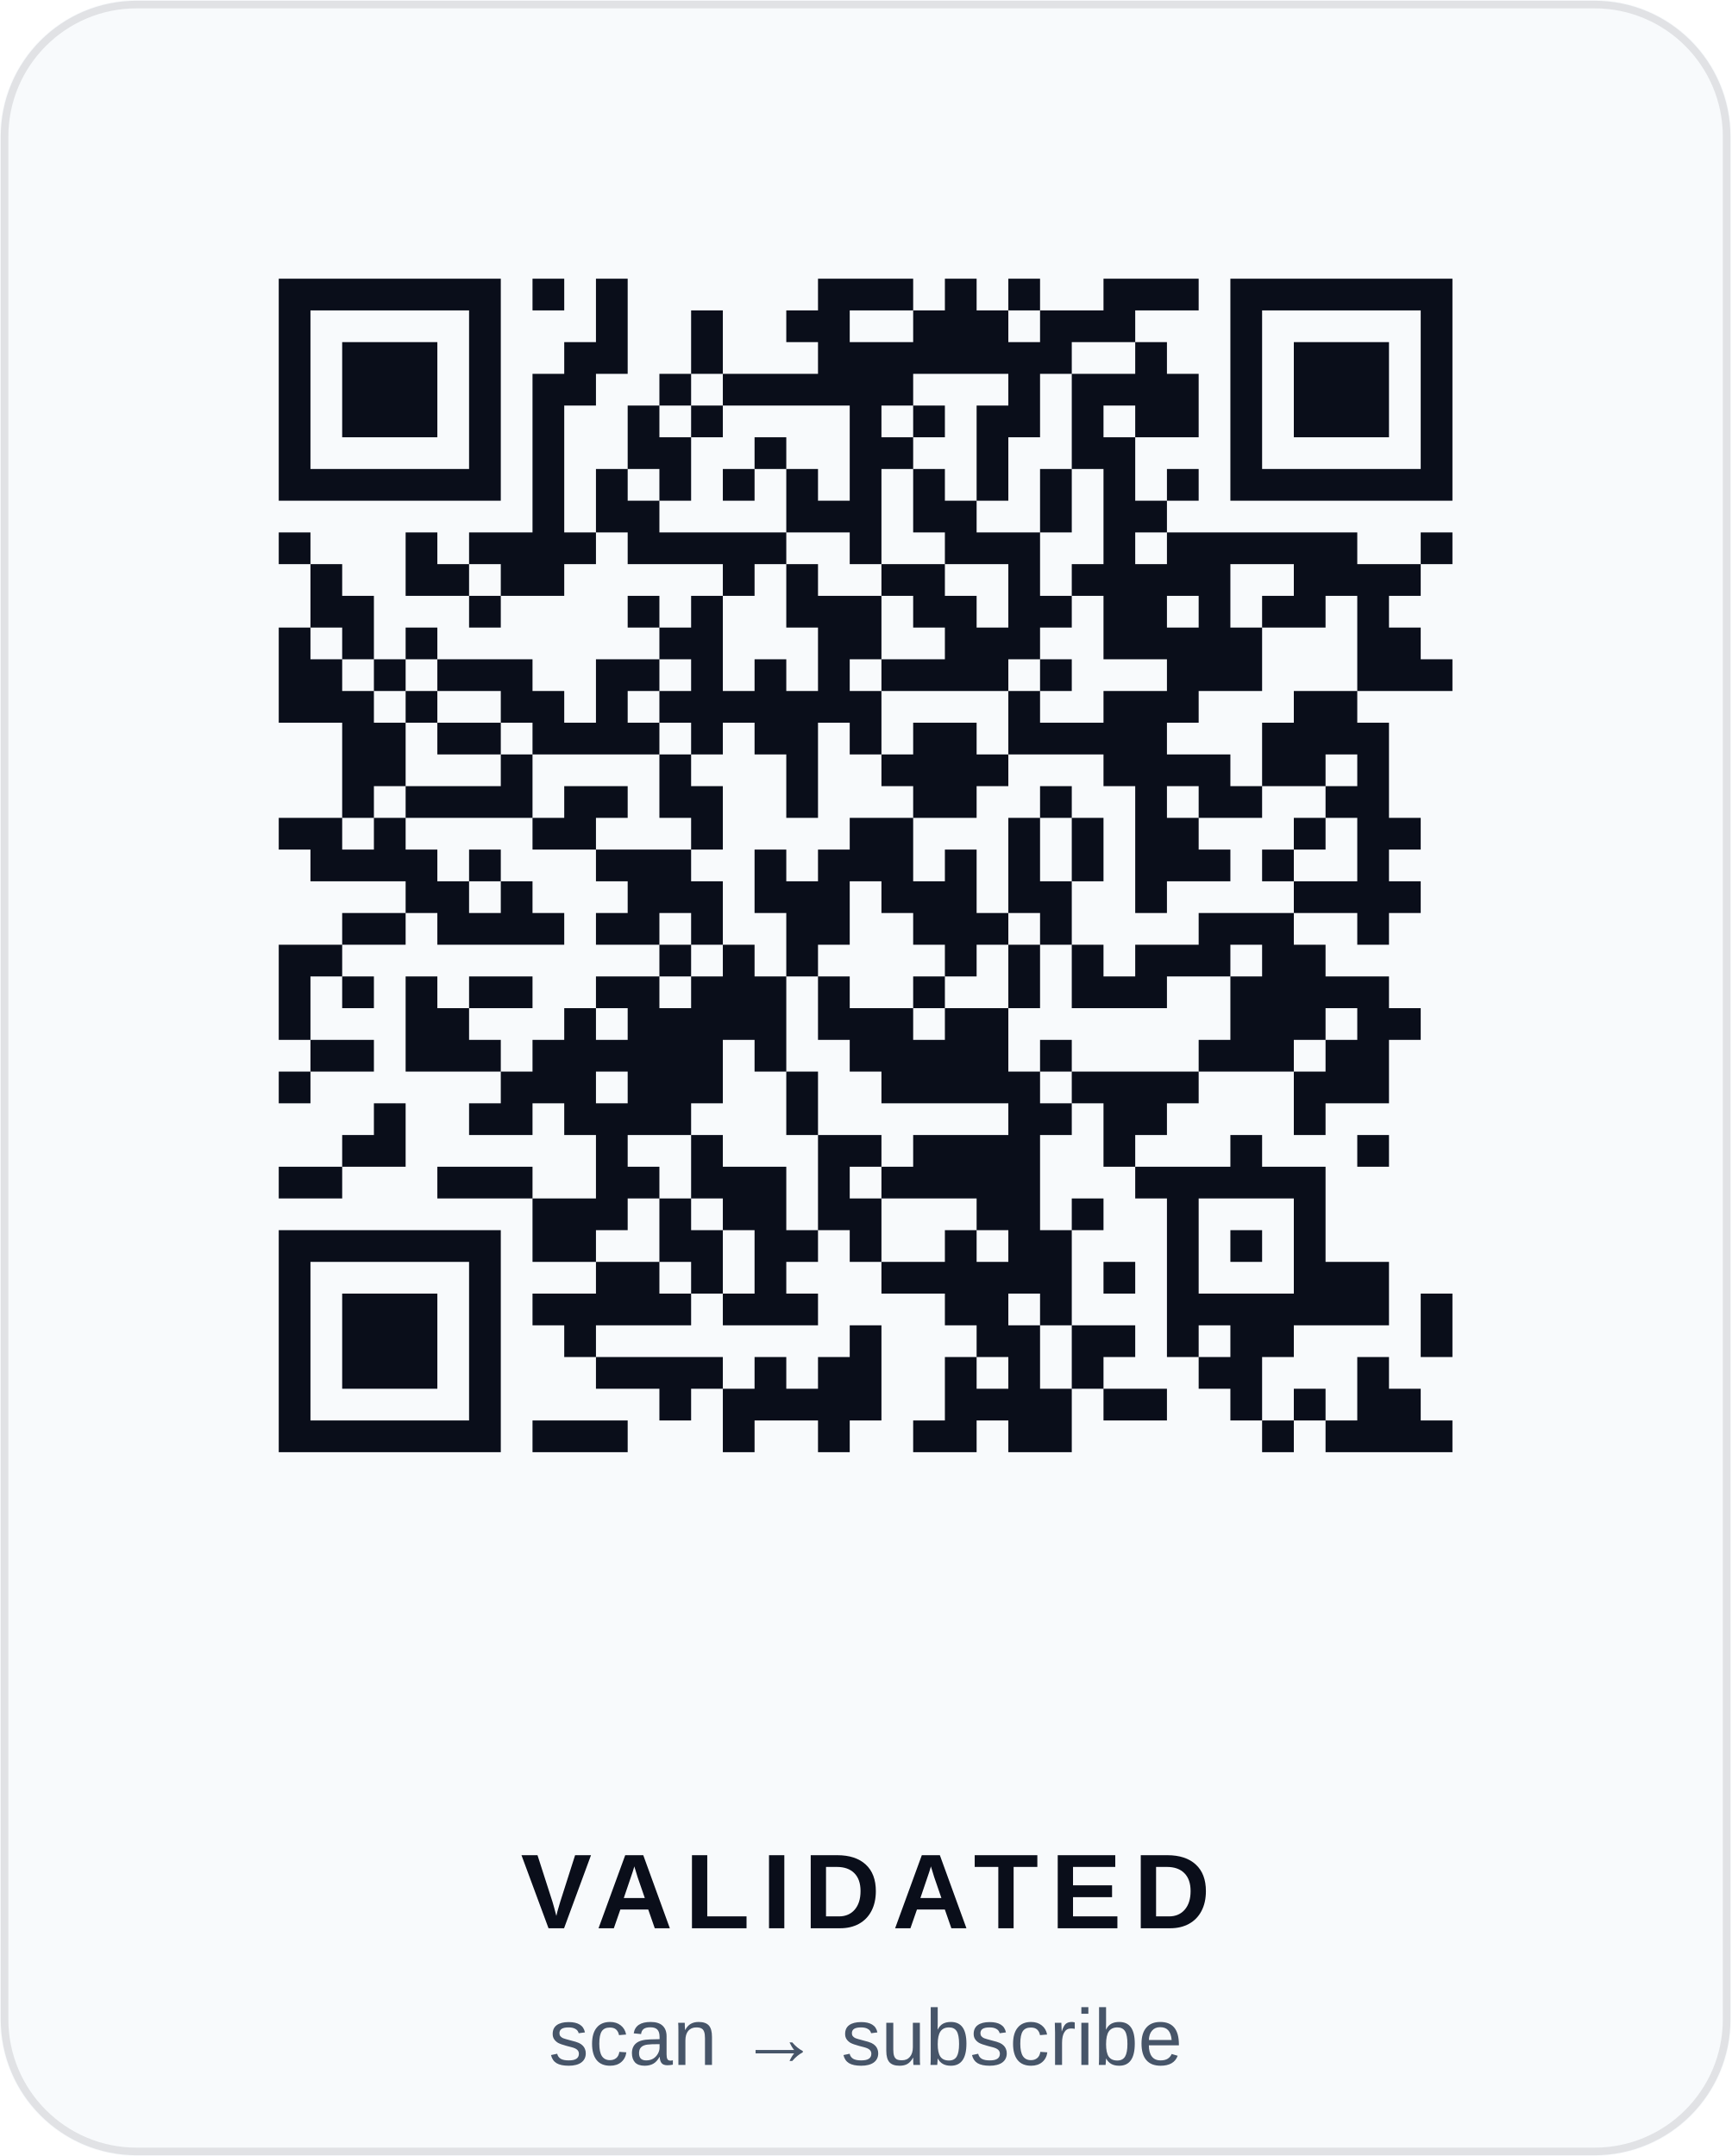
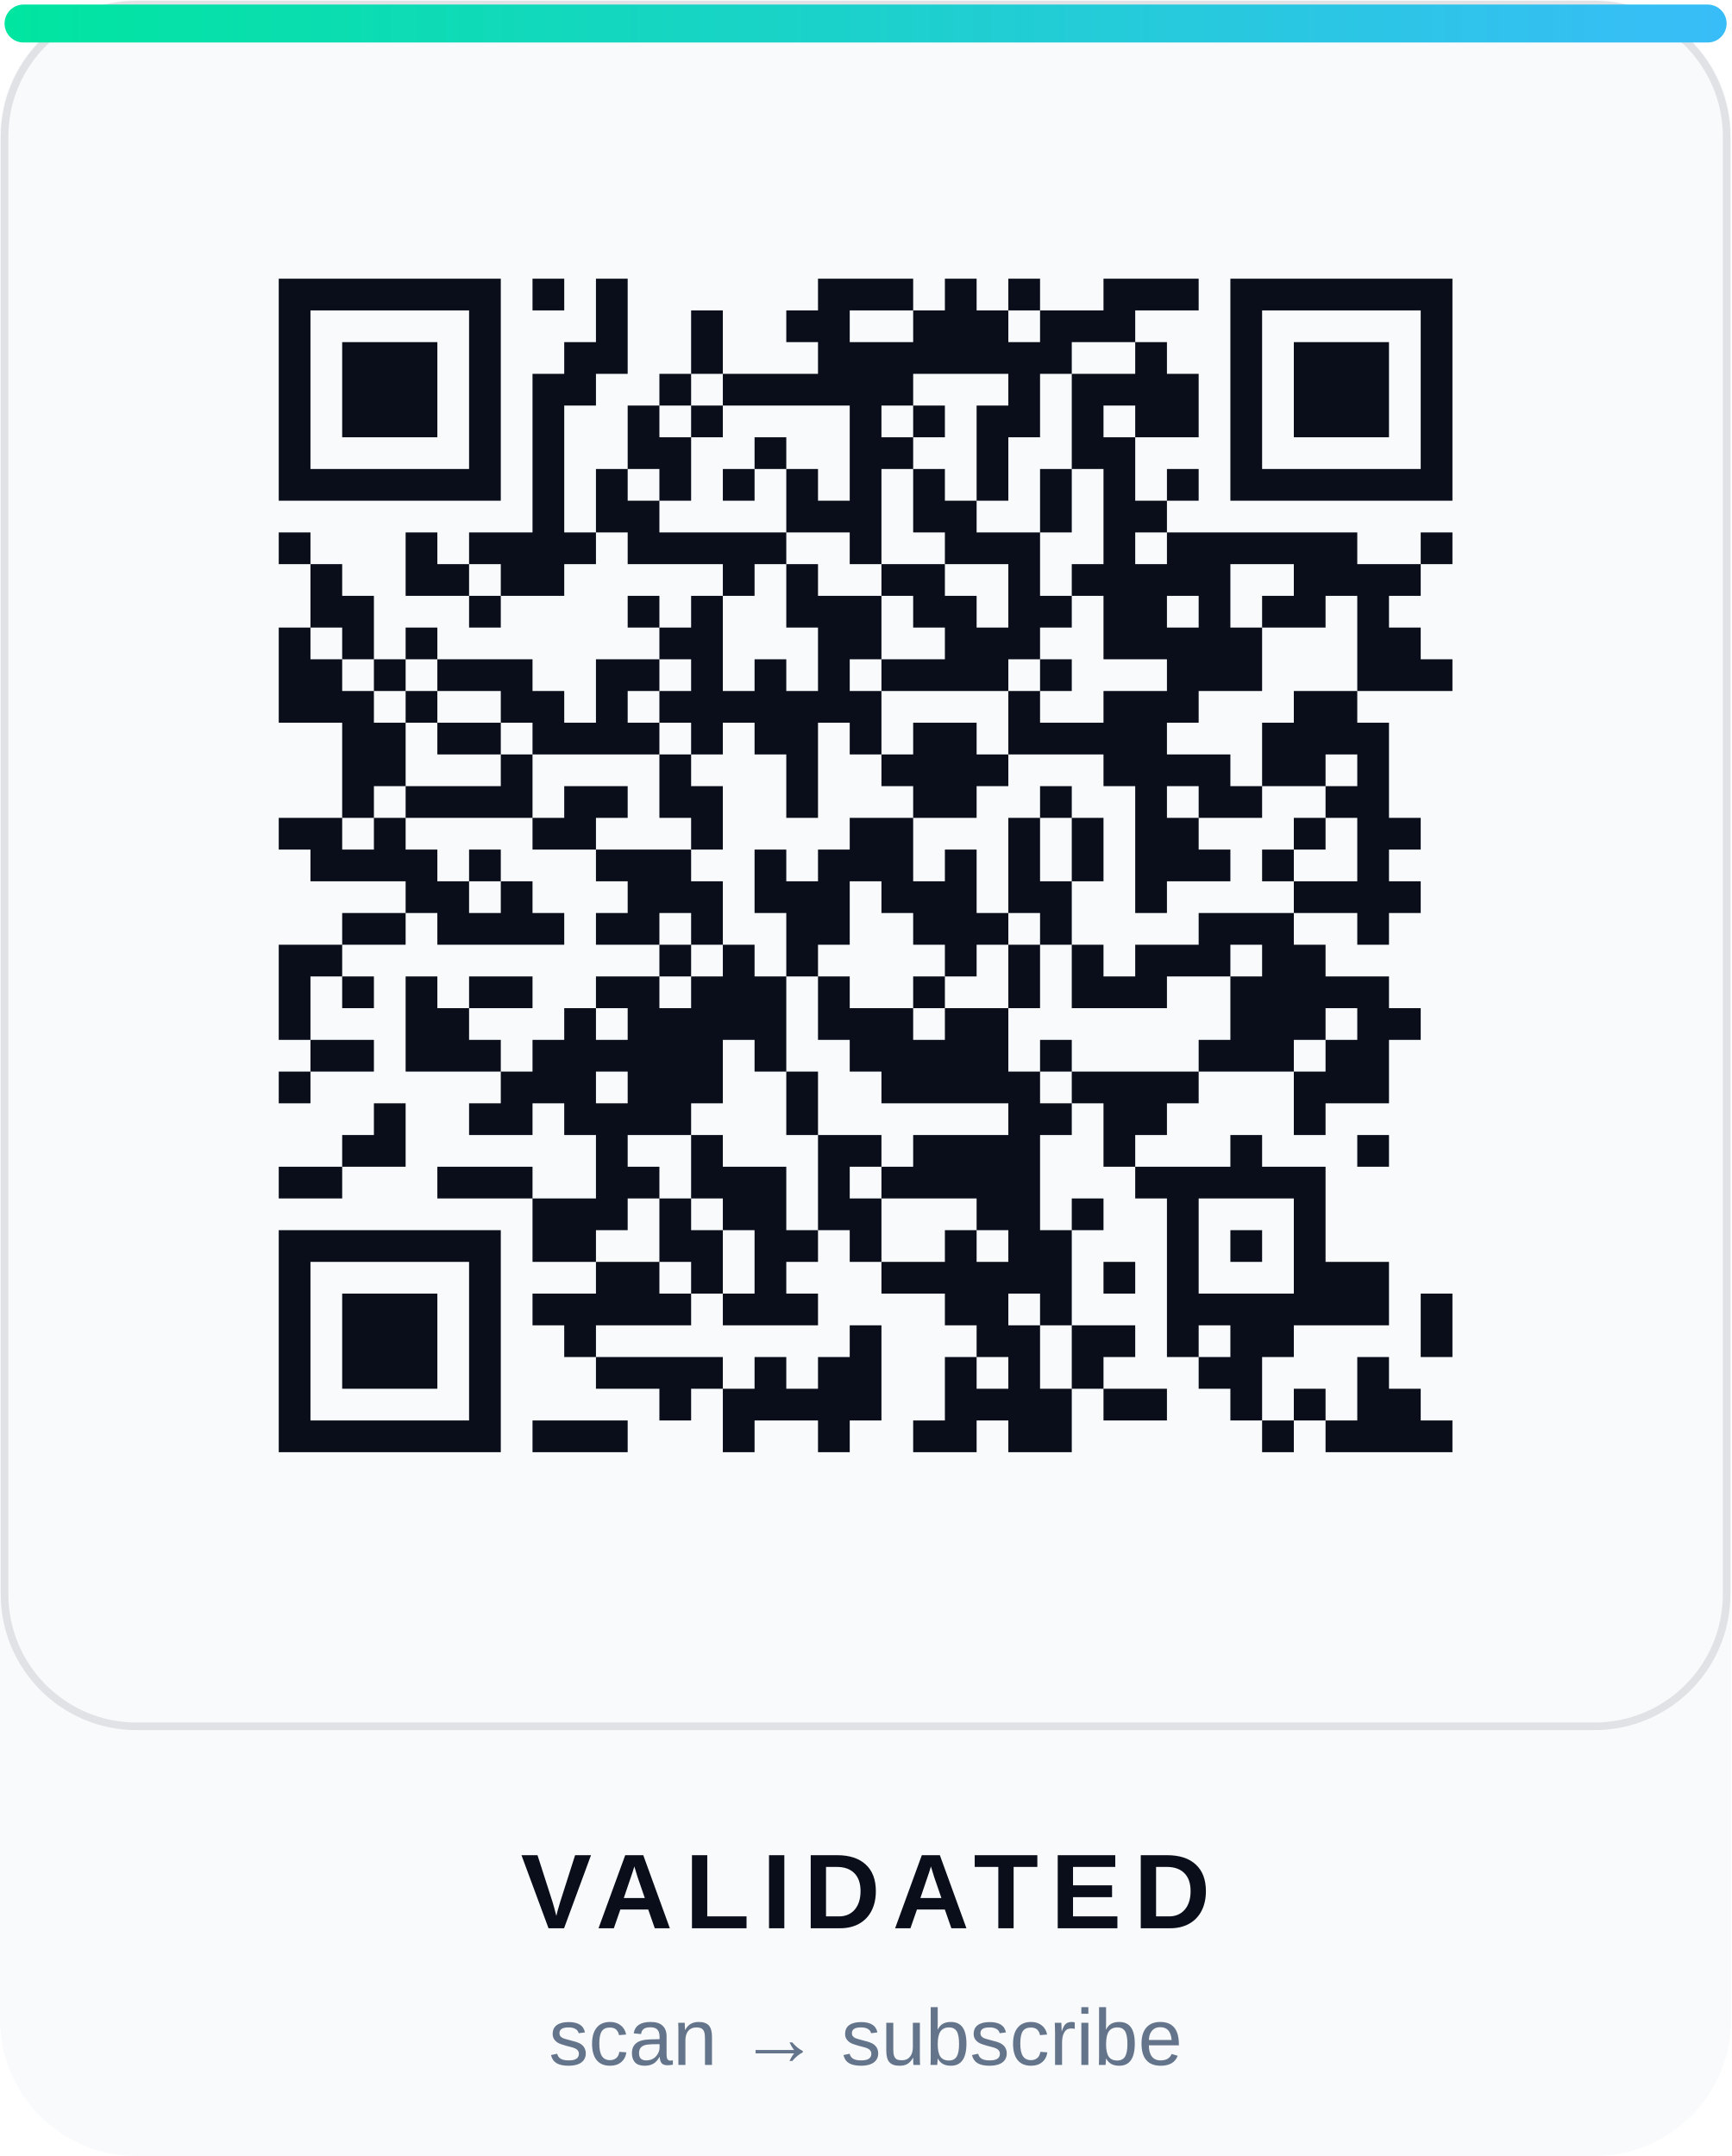
<svg xmlns="http://www.w3.org/2000/svg" width="228" height="284" viewBox="0 0 228 284" role="img" aria-label="VALIDATED">
+   <defs>
+     <linearGradient id="gTop" x1="0" y1="0" x2="1" y2="0">
+       <stop offset="0" stop-color="#00E5A0" />
+       <stop offset="1" stop-color="#38BDF8" />
+     </linearGradient>
+   </defs>
  <rect width="228" height="284" rx="18" fill="#F8FAFC" />
-   <rect x="0.6" y="0.6" width="226.8" height="282.8" rx="17.4" fill="none" stroke="#0A0E1A" stroke-opacity="0.10" />
+   <rect x="0.6" y="0.6" width="226.8" height="226.8" rx="17.4" fill="none" stroke="#0A0E1A" stroke-opacity="0.10" />
+   <rect x="0.6" y="0.6" width="226.8" height="5" rx="2.5" fill="url(#gTop)" />
  <g transform="translate(20,20) scale(4.17778)">
    <path d="M4,4H5V5H4zM5,4H6V5H5zM6,4H7V5H6zM7,4H8V5H7zM8,4H9V5H8zM9,4H10V5H9zM10,4H11V5H10zM12,4H13V5H12zM14,4H15V5H14zM21,4H22V5H21zM22,4H23V5H22zM23,4H24V5H23zM25,4H26V5H25zM27,4H28V5H27zM30,4H31V5H30zM31,4H32V5H31zM32,4H33V5H32zM34,4H35V5H34zM35,4H36V5H35zM36,4H37V5H36zM37,4H38V5H37zM38,4H39V5H38zM39,4H40V5H39zM40,4H41V5H40zM4,5H5V6H4zM10,5H11V6H10zM14,5H15V6H14zM17,5H18V6H17zM20,5H21V6H20zM21,5H22V6H21zM24,5H25V6H24zM25,5H26V6H25zM26,5H27V6H26zM28,5H29V6H28zM29,5H30V6H29zM30,5H31V6H30zM34,5H35V6H34zM40,5H41V6H40zM4,6H5V7H4zM6,6H7V7H6zM7,6H8V7H7zM8,6H9V7H8zM10,6H11V7H10zM13,6H14V7H13zM14,6H15V7H14zM17,6H18V7H17zM21,6H22V7H21zM22,6H23V7H22zM23,6H24V7H23zM24,6H25V7H24zM25,6H26V7H25zM26,6H27V7H26zM27,6H28V7H27zM28,6H29V7H28zM31,6H32V7H31zM34,6H35V7H34zM36,6H37V7H36zM37,6H38V7H37zM38,6H39V7H38zM40,6H41V7H40zM4,7H5V8H4zM6,7H7V8H6zM7,7H8V8H7zM8,7H9V8H8zM10,7H11V8H10zM12,7H13V8H12zM13,7H14V8H13zM16,7H17V8H16zM18,7H19V8H18zM19,7H20V8H19zM20,7H21V8H20zM21,7H22V8H21zM22,7H23V8H22zM23,7H24V8H23zM27,7H28V8H27zM29,7H30V8H29zM30,7H31V8H30zM31,7H32V8H31zM32,7H33V8H32zM34,7H35V8H34zM36,7H37V8H36zM37,7H38V8H37zM38,7H39V8H38zM40,7H41V8H40zM4,8H5V9H4zM6,8H7V9H6zM7,8H8V9H7zM8,8H9V9H8zM10,8H11V9H10zM12,8H13V9H12zM15,8H16V9H15zM17,8H18V9H17zM22,8H23V9H22zM24,8H25V9H24zM26,8H27V9H26zM27,8H28V9H27zM29,8H30V9H29zM31,8H32V9H31zM32,8H33V9H32zM34,8H35V9H34zM36,8H37V9H36zM37,8H38V9H37zM38,8H39V9H38zM40,8H41V9H40zM4,9H5V10H4zM10,9H11V10H10zM12,9H13V10H12zM15,9H16V10H15zM16,9H17V10H16zM19,9H20V10H19zM22,9H23V10H22zM23,9H24V10H23zM26,9H27V10H26zM29,9H30V10H29zM30,9H31V10H30zM34,9H35V10H34zM40,9H41V10H40zM4,10H5V11H4zM5,10H6V11H5zM6,10H7V11H6zM7,10H8V11H7zM8,10H9V11H8zM9,10H10V11H9zM10,10H11V11H10zM12,10H13V11H12zM14,10H15V11H14zM16,10H17V11H16zM18,10H19V11H18zM20,10H21V11H20zM22,10H23V11H22zM24,10H25V11H24zM26,10H27V11H26zM28,10H29V11H28zM30,10H31V11H30zM32,10H33V11H32zM34,10H35V11H34zM35,10H36V11H35zM36,10H37V11H36zM37,10H38V11H37zM38,10H39V11H38zM39,10H40V11H39zM40,10H41V11H40zM12,11H13V12H12zM14,11H15V12H14zM15,11H16V12H15zM20,11H21V12H20zM21,11H22V12H21zM22,11H23V12H22zM24,11H25V12H24zM25,11H26V12H25zM28,11H29V12H28zM30,11H31V12H30zM31,11H32V12H31zM4,12H5V13H4zM8,12H9V13H8zM10,12H11V13H10zM11,12H12V13H11zM12,12H13V13H12zM13,12H14V13H13zM15,12H16V13H15zM16,12H17V13H16zM17,12H18V13H17zM18,12H19V13H18zM19,12H20V13H19zM22,12H23V13H22zM25,12H26V13H25zM26,12H27V13H26zM27,12H28V13H27zM30,12H31V13H30zM32,12H33V13H32zM33,12H34V13H33zM34,12H35V13H34zM35,12H36V13H35zM36,12H37V13H36zM37,12H38V13H37zM40,12H41V13H40zM5,13H6V14H5zM8,13H9V14H8zM9,13H10V14H9zM11,13H12V14H11zM12,13H13V14H12zM18,13H19V14H18zM20,13H21V14H20zM23,13H24V14H23zM24,13H25V14H24zM27,13H28V14H27zM29,13H30V14H29zM30,13H31V14H30zM31,13H32V14H31zM32,13H33V14H32zM33,13H34V14H33zM36,13H37V14H36zM37,13H38V14H37zM38,13H39V14H38zM39,13H40V14H39zM5,14H6V15H5zM6,14H7V15H6zM10,14H11V15H10zM15,14H16V15H15zM17,14H18V15H17zM20,14H21V15H20zM21,14H22V15H21zM22,14H23V15H22zM24,14H25V15H24zM25,14H26V15H25zM27,14H28V15H27zM28,14H29V15H28zM30,14H31V15H30zM31,14H32V15H31zM33,14H34V15H33zM35,14H36V15H35zM36,14H37V15H36zM38,14H39V15H38zM4,15H5V16H4zM6,15H7V16H6zM8,15H9V16H8zM16,15H17V16H16zM17,15H18V16H17zM21,15H22V16H21zM22,15H23V16H22zM25,15H26V16H25zM26,15H27V16H26zM27,15H28V16H27zM30,15H31V16H30zM31,15H32V16H31zM32,15H33V16H32zM33,15H34V16H33zM34,15H35V16H34zM38,15H39V16H38zM39,15H40V16H39zM4,16H5V17H4zM5,16H6V17H5zM7,16H8V17H7zM9,16H10V17H9zM10,16H11V17H10zM11,16H12V17H11zM14,16H15V17H14zM15,16H16V17H15zM17,16H18V17H17zM19,16H20V17H19zM21,16H22V17H21zM23,16H24V17H23zM24,16H25V17H24zM25,16H26V17H25zM26,16H27V17H26zM28,16H29V17H28zM32,16H33V17H32zM33,16H34V17H33zM34,16H35V17H34zM38,16H39V17H38zM39,16H40V17H39zM40,16H41V17H40zM4,17H5V18H4zM5,17H6V18H5zM6,17H7V18H6zM8,17H9V18H8zM11,17H12V18H11zM12,17H13V18H12zM14,17H15V18H14zM16,17H17V18H16zM17,17H18V18H17zM18,17H19V18H18zM19,17H20V18H19zM20,17H21V18H20zM21,17H22V18H21zM22,17H23V18H22zM27,17H28V18H27zM30,17H31V18H30zM31,17H32V18H31zM32,17H33V18H32zM36,17H37V18H36zM37,17H38V18H37zM6,18H7V19H6zM7,18H8V19H7zM9,18H10V19H9zM10,18H11V19H10zM12,18H13V19H12zM13,18H14V19H13zM14,18H15V19H14zM15,18H16V19H15zM17,18H18V19H17zM19,18H20V19H19zM20,18H21V19H20zM22,18H23V19H22zM24,18H25V19H24zM25,18H26V19H25zM27,18H28V19H27zM28,18H29V19H28zM29,18H30V19H29zM30,18H31V19H30zM31,18H32V19H31zM35,18H36V19H35zM36,18H37V19H36zM37,18H38V19H37zM38,18H39V19H38zM6,19H7V20H6zM7,19H8V20H7zM11,19H12V20H11zM16,19H17V20H16zM20,19H21V20H20zM23,19H24V20H23zM24,19H25V20H24zM25,19H26V20H25zM26,19H27V20H26zM30,19H31V20H30zM31,19H32V20H31zM32,19H33V20H32zM33,19H34V20H33zM35,19H36V20H35zM36,19H37V20H36zM38,19H39V20H38zM6,20H7V21H6zM8,20H9V21H8zM9,20H10V21H9zM10,20H11V21H10zM11,20H12V21H11zM13,20H14V21H13zM14,20H15V21H14zM16,20H17V21H16zM17,20H18V21H17zM20,20H21V21H20zM24,20H25V21H24zM25,20H26V21H25zM28,20H29V21H28zM31,20H32V21H31zM33,20H34V21H33zM34,20H35V21H34zM37,20H38V21H37zM38,20H39V21H38zM4,21H5V22H4zM5,21H6V22H5zM7,21H8V22H7zM12,21H13V22H12zM13,21H14V22H13zM17,21H18V22H17zM22,21H23V22H22zM23,21H24V22H23zM27,21H28V22H27zM29,21H30V22H29zM31,21H32V22H31zM32,21H33V22H32zM36,21H37V22H36zM38,21H39V22H38zM39,21H40V22H39zM5,22H6V23H5zM6,22H7V23H6zM7,22H8V23H7zM8,22H9V23H8zM10,22H11V23H10zM14,22H15V23H14zM15,22H16V23H15zM16,22H17V23H16zM19,22H20V23H19zM21,22H22V23H21zM22,22H23V23H22zM23,22H24V23H23zM25,22H26V23H25zM27,22H28V23H27zM29,22H30V23H29zM31,22H32V23H31zM32,22H33V23H32zM33,22H34V23H33zM35,22H36V23H35zM38,22H39V23H38zM8,23H9V24H8zM9,23H10V24H9zM11,23H12V24H11zM15,23H16V24H15zM16,23H17V24H16zM17,23H18V24H17zM19,23H20V24H19zM20,23H21V24H20zM21,23H22V24H21zM23,23H24V24H23zM24,23H25V24H24zM25,23H26V24H25zM27,23H28V24H27zM28,23H29V24H28zM31,23H32V24H31zM36,23H37V24H36zM37,23H38V24H37zM38,23H39V24H38zM39,23H40V24H39zM6,24H7V25H6zM7,24H8V25H7zM9,24H10V25H9zM10,24H11V25H10zM11,24H12V25H11zM12,24H13V25H12zM14,24H15V25H14zM15,24H16V25H15zM17,24H18V25H17zM20,24H21V25H20zM21,24H22V25H21zM24,24H25V25H24zM25,24H26V25H25zM26,24H27V25H26zM28,24H29V25H28zM33,24H34V25H33zM34,24H35V25H34zM35,24H36V25H35zM38,24H39V25H38zM4,25H5V26H4zM5,25H6V26H5zM16,25H17V26H16zM18,25H19V26H18zM20,25H21V26H20zM25,25H26V26H25zM27,25H28V26H27zM29,25H30V26H29zM31,25H32V26H31zM32,25H33V26H32zM33,25H34V26H33zM35,25H36V26H35zM36,25H37V26H36zM4,26H5V27H4zM6,26H7V27H6zM8,26H9V27H8zM10,26H11V27H10zM11,26H12V27H11zM14,26H15V27H14zM15,26H16V27H15zM17,26H18V27H17zM18,26H19V27H18zM19,26H20V27H19zM21,26H22V27H21zM24,26H25V27H24zM27,26H28V27H27zM29,26H30V27H29zM30,26H31V27H30zM31,26H32V27H31zM34,26H35V27H34zM35,26H36V27H35zM36,26H37V27H36zM37,26H38V27H37zM38,26H39V27H38zM4,27H5V28H4zM8,27H9V28H8zM9,27H10V28H9zM13,27H14V28H13zM15,27H16V28H15zM16,27H17V28H16zM17,27H18V28H17zM18,27H19V28H18zM19,27H20V28H19zM21,27H22V28H21zM22,27H23V28H22zM23,27H24V28H23zM25,27H26V28H25zM26,27H27V28H26zM34,27H35V28H34zM35,27H36V28H35zM36,27H37V28H36zM38,27H39V28H38zM39,27H40V28H39zM5,28H6V29H5zM6,28H7V29H6zM8,28H9V29H8zM9,28H10V29H9zM10,28H11V29H10zM12,28H13V29H12zM13,28H14V29H13zM14,28H15V29H14zM15,28H16V29H15zM16,28H17V29H16zM17,28H18V29H17zM19,28H20V29H19zM22,28H23V29H22zM23,28H24V29H23zM24,28H25V29H24zM25,28H26V29H25zM26,28H27V29H26zM28,28H29V29H28zM33,28H34V29H33zM34,28H35V29H34zM35,28H36V29H35zM37,28H38V29H37zM38,28H39V29H38zM4,29H5V30H4zM11,29H12V30H11zM12,29H13V30H12zM13,29H14V30H13zM15,29H16V30H15zM16,29H17V30H16zM17,29H18V30H17zM20,29H21V30H20zM23,29H24V30H23zM24,29H25V30H24zM25,29H26V30H25zM26,29H27V30H26zM27,29H28V30H27zM29,29H30V30H29zM30,29H31V30H30zM31,29H32V30H31zM32,29H33V30H32zM36,29H37V30H36zM37,29H38V30H37zM38,29H39V30H38zM7,30H8V31H7zM10,30H11V31H10zM11,30H12V31H11zM13,30H14V31H13zM14,30H15V31H14zM15,30H16V31H15zM16,30H17V31H16zM20,30H21V31H20zM27,30H28V31H27zM28,30H29V31H28zM30,30H31V31H30zM31,30H32V31H31zM36,30H37V31H36zM6,31H7V32H6zM7,31H8V32H7zM14,31H15V32H14zM17,31H18V32H17zM21,31H22V32H21zM22,31H23V32H22zM24,31H25V32H24zM25,31H26V32H25zM26,31H27V32H26zM27,31H28V32H27zM30,31H31V32H30zM34,31H35V32H34zM38,31H39V32H38zM4,32H5V33H4zM5,32H6V33H5zM9,32H10V33H9zM10,32H11V33H10zM11,32H12V33H11zM14,32H15V33H14zM15,32H16V33H15zM17,32H18V33H17zM18,32H19V33H18zM19,32H20V33H19zM21,32H22V33H21zM23,32H24V33H23zM24,32H25V33H24zM25,32H26V33H25zM26,32H27V33H26zM27,32H28V33H27zM31,32H32V33H31zM32,32H33V33H32zM33,32H34V33H33zM34,32H35V33H34zM35,32H36V33H35zM36,32H37V33H36zM12,33H13V34H12zM13,33H14V34H13zM14,33H15V34H14zM16,33H17V34H16zM18,33H19V34H18zM19,33H20V34H19zM21,33H22V34H21zM22,33H23V34H22zM26,33H27V34H26zM27,33H28V34H27zM29,33H30V34H29zM32,33H33V34H32zM36,33H37V34H36zM4,34H5V35H4zM5,34H6V35H5zM6,34H7V35H6zM7,34H8V35H7zM8,34H9V35H8zM9,34H10V35H9zM10,34H11V35H10zM12,34H13V35H12zM13,34H14V35H13zM16,34H17V35H16zM17,34H18V35H17zM19,34H20V35H19zM20,34H21V35H20zM22,34H23V35H22zM25,34H26V35H25zM27,34H28V35H27zM28,34H29V35H28zM32,34H33V35H32zM34,34H35V35H34zM36,34H37V35H36zM4,35H5V36H4zM10,35H11V36H10zM14,35H15V36H14zM15,35H16V36H15zM17,35H18V36H17zM19,35H20V36H19zM23,35H24V36H23zM24,35H25V36H24zM25,35H26V36H25zM26,35H27V36H26zM27,35H28V36H27zM28,35H29V36H28zM30,35H31V36H30zM32,35H33V36H32zM36,35H37V36H36zM37,35H38V36H37zM38,35H39V36H38zM4,36H5V37H4zM6,36H7V37H6zM7,36H8V37H7zM8,36H9V37H8zM10,36H11V37H10zM12,36H13V37H12zM13,36H14V37H13zM14,36H15V37H14zM15,36H16V37H15zM16,36H17V37H16zM18,36H19V37H18zM19,36H20V37H19zM20,36H21V37H20zM25,36H26V37H25zM26,36H27V37H26zM28,36H29V37H28zM32,36H33V37H32zM33,36H34V37H33zM34,36H35V37H34zM35,36H36V37H35zM36,36H37V37H36zM37,36H38V37H37zM38,36H39V37H38zM40,36H41V37H40zM4,37H5V38H4zM6,37H7V38H6zM7,37H8V38H7zM8,37H9V38H8zM10,37H11V38H10zM13,37H14V38H13zM22,37H23V38H22zM26,37H27V38H26zM27,37H28V38H27zM29,37H30V38H29zM30,37H31V38H30zM32,37H33V38H32zM34,37H35V38H34zM35,37H36V38H35zM40,37H41V38H40zM4,38H5V39H4zM6,38H7V39H6zM7,38H8V39H7zM8,38H9V39H8zM10,38H11V39H10zM14,38H15V39H14zM15,38H16V39H15zM16,38H17V39H16zM17,38H18V39H17zM19,38H20V39H19zM21,38H22V39H21zM22,38H23V39H22zM25,38H26V39H25zM27,38H28V39H27zM29,38H30V39H29zM33,38H34V39H33zM34,38H35V39H34zM38,38H39V39H38zM4,39H5V40H4zM10,39H11V40H10zM16,39H17V40H16zM18,39H19V40H18zM19,39H20V40H19zM20,39H21V40H20zM21,39H22V40H21zM22,39H23V40H22zM25,39H26V40H25zM26,39H27V40H26zM27,39H28V40H27zM28,39H29V40H28zM30,39H31V40H30zM31,39H32V40H31zM34,39H35V40H34zM36,39H37V40H36zM38,39H39V40H38zM39,39H40V40H39zM4,40H5V41H4zM5,40H6V41H5zM6,40H7V41H6zM7,40H8V41H7zM8,40H9V41H8zM9,40H10V41H9zM10,40H11V41H10zM12,40H13V41H12zM13,40H14V41H13zM14,40H15V41H14zM18,40H19V41H18zM21,40H22V41H21zM24,40H25V41H24zM25,40H26V41H25zM27,40H28V41H27zM28,40H29V41H28zM35,40H36V41H35zM37,40H38V41H37zM38,40H39V41H38zM39,40H40V41H39zM40,40H41V41H40z" fill="#0A0E1A" />
  </g>
-   <text x="114.0" y="254" text-anchor="middle" font-family="Segoe UI, Arial, Helvetica, sans-serif" font-size="14" font-weight="800" letter-spacing="1.6" fill="#0A0E1A">VALIDATED</text>
-   <text x="114.0" y="272" text-anchor="middle" font-family="Segoe UI, Arial, Helvetica, sans-serif" font-size="10.5" fill="#475569">scan → subscribe</text>
+   <text x="114.0" y="254" text-anchor="middle" font-family="Segoe UI, Arial, sans-serif" font-size="14" font-weight="800" letter-spacing="1.6" fill="#0A0E1A">VALIDATED</text>
+   <text x="114.0" y="272" text-anchor="middle" font-family="Segoe UI, Arial, sans-serif" font-size="10.5" fill="#64748B">scan → subscribe</text>
</svg>
